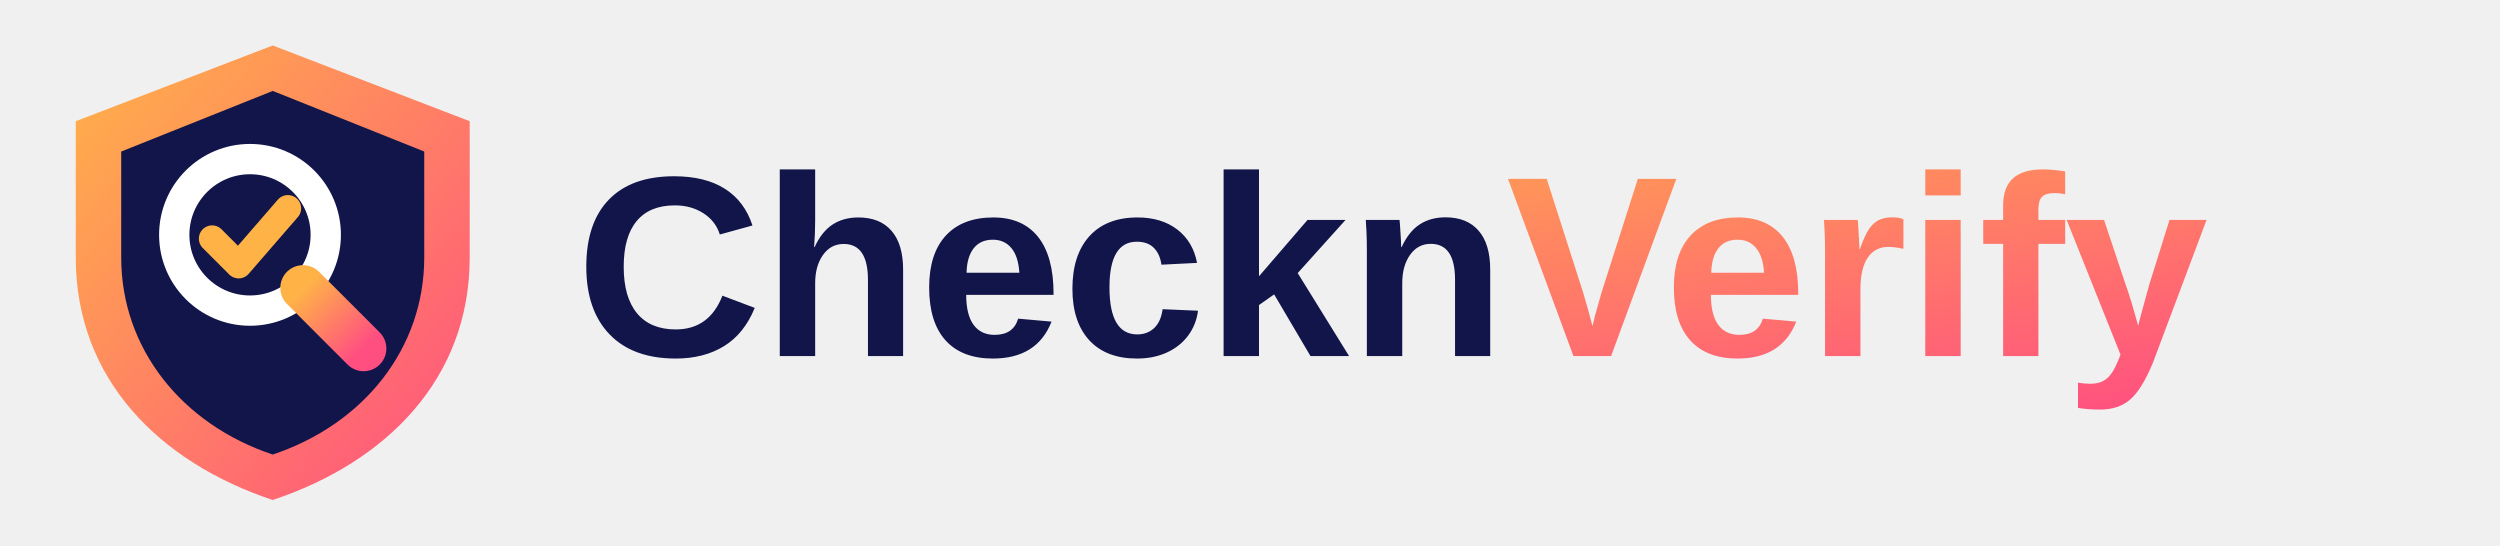
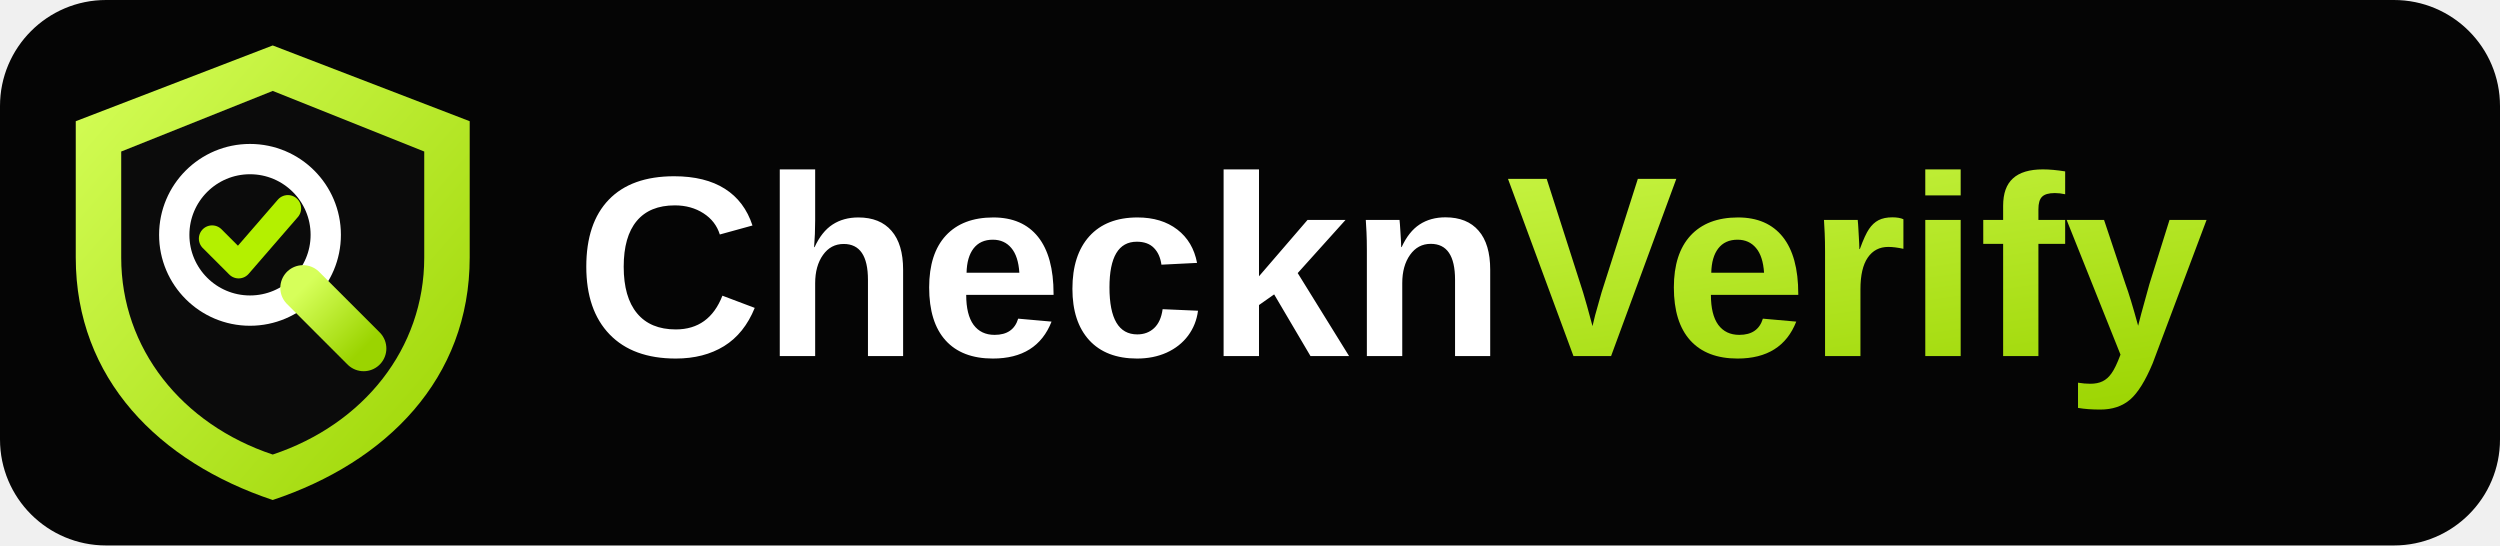
<svg xmlns="http://www.w3.org/2000/svg" viewBox="0 0 330 72" width="330" height="72">
+   <rect width="330" height="72" rx="14" fill="#050505" />
  <defs>
    <linearGradient id="g" x1="0" y1="0" x2="1" y2="1">
-       <stop offset="0" stop-color="#ffb347" />
-       <stop offset="1" stop-color="#ff4f81" />
+       <stop offset="0" stop-color="#d6ff5a" />
+       <stop offset="1" stop-color="#9bd400" />
    </linearGradient>
  </defs>
  <g transform="translate(4,4)">
    <path d="M32 2 58 12v18c0 16-11 27-26 32C17 57 6 46 6 30V12z" fill="url(#g)" />
-     <path d="M32 8 52 16v14c0 12-8 22-20 26C20 52 12 42 12 30V16z" fill="#12154a" />
+     <path d="M32 8 52 16v14c0 12-8 22-20 26C20 52 12 42 12 30V16z" fill="#0b0b0b" />
    <circle cx="29" cy="27" r="10" fill="none" stroke="#fff" stroke-width="4" />
    <path d="M36 34 44 42" stroke="url(#g)" stroke-width="6" stroke-linecap="round" />
-     <path d="M24 27.5 27.5 31 34 23.5" fill="none" stroke="#ffb347" stroke-width="3.5" stroke-linecap="round" stroke-linejoin="round" />
+     <path d="M24 27.5 27.5 31 34 23.5" fill="none" stroke="#b4f000" stroke-width="3.5" stroke-linecap="round" stroke-linejoin="round" />
  </g>
-   <text x="76" y="47" font-family="Segoe UI,Arial,sans-serif" font-size="34" font-weight="800" fill="#12154a">Checkn<tspan fill="url(#g)">Verify</tspan>
+   <text x="76" y="47" font-family="Segoe UI,Arial,sans-serif" font-size="34" font-weight="800" fill="#ffffff">Checkn<tspan fill="url(#g)">Verify</tspan>
  </text>
</svg>
